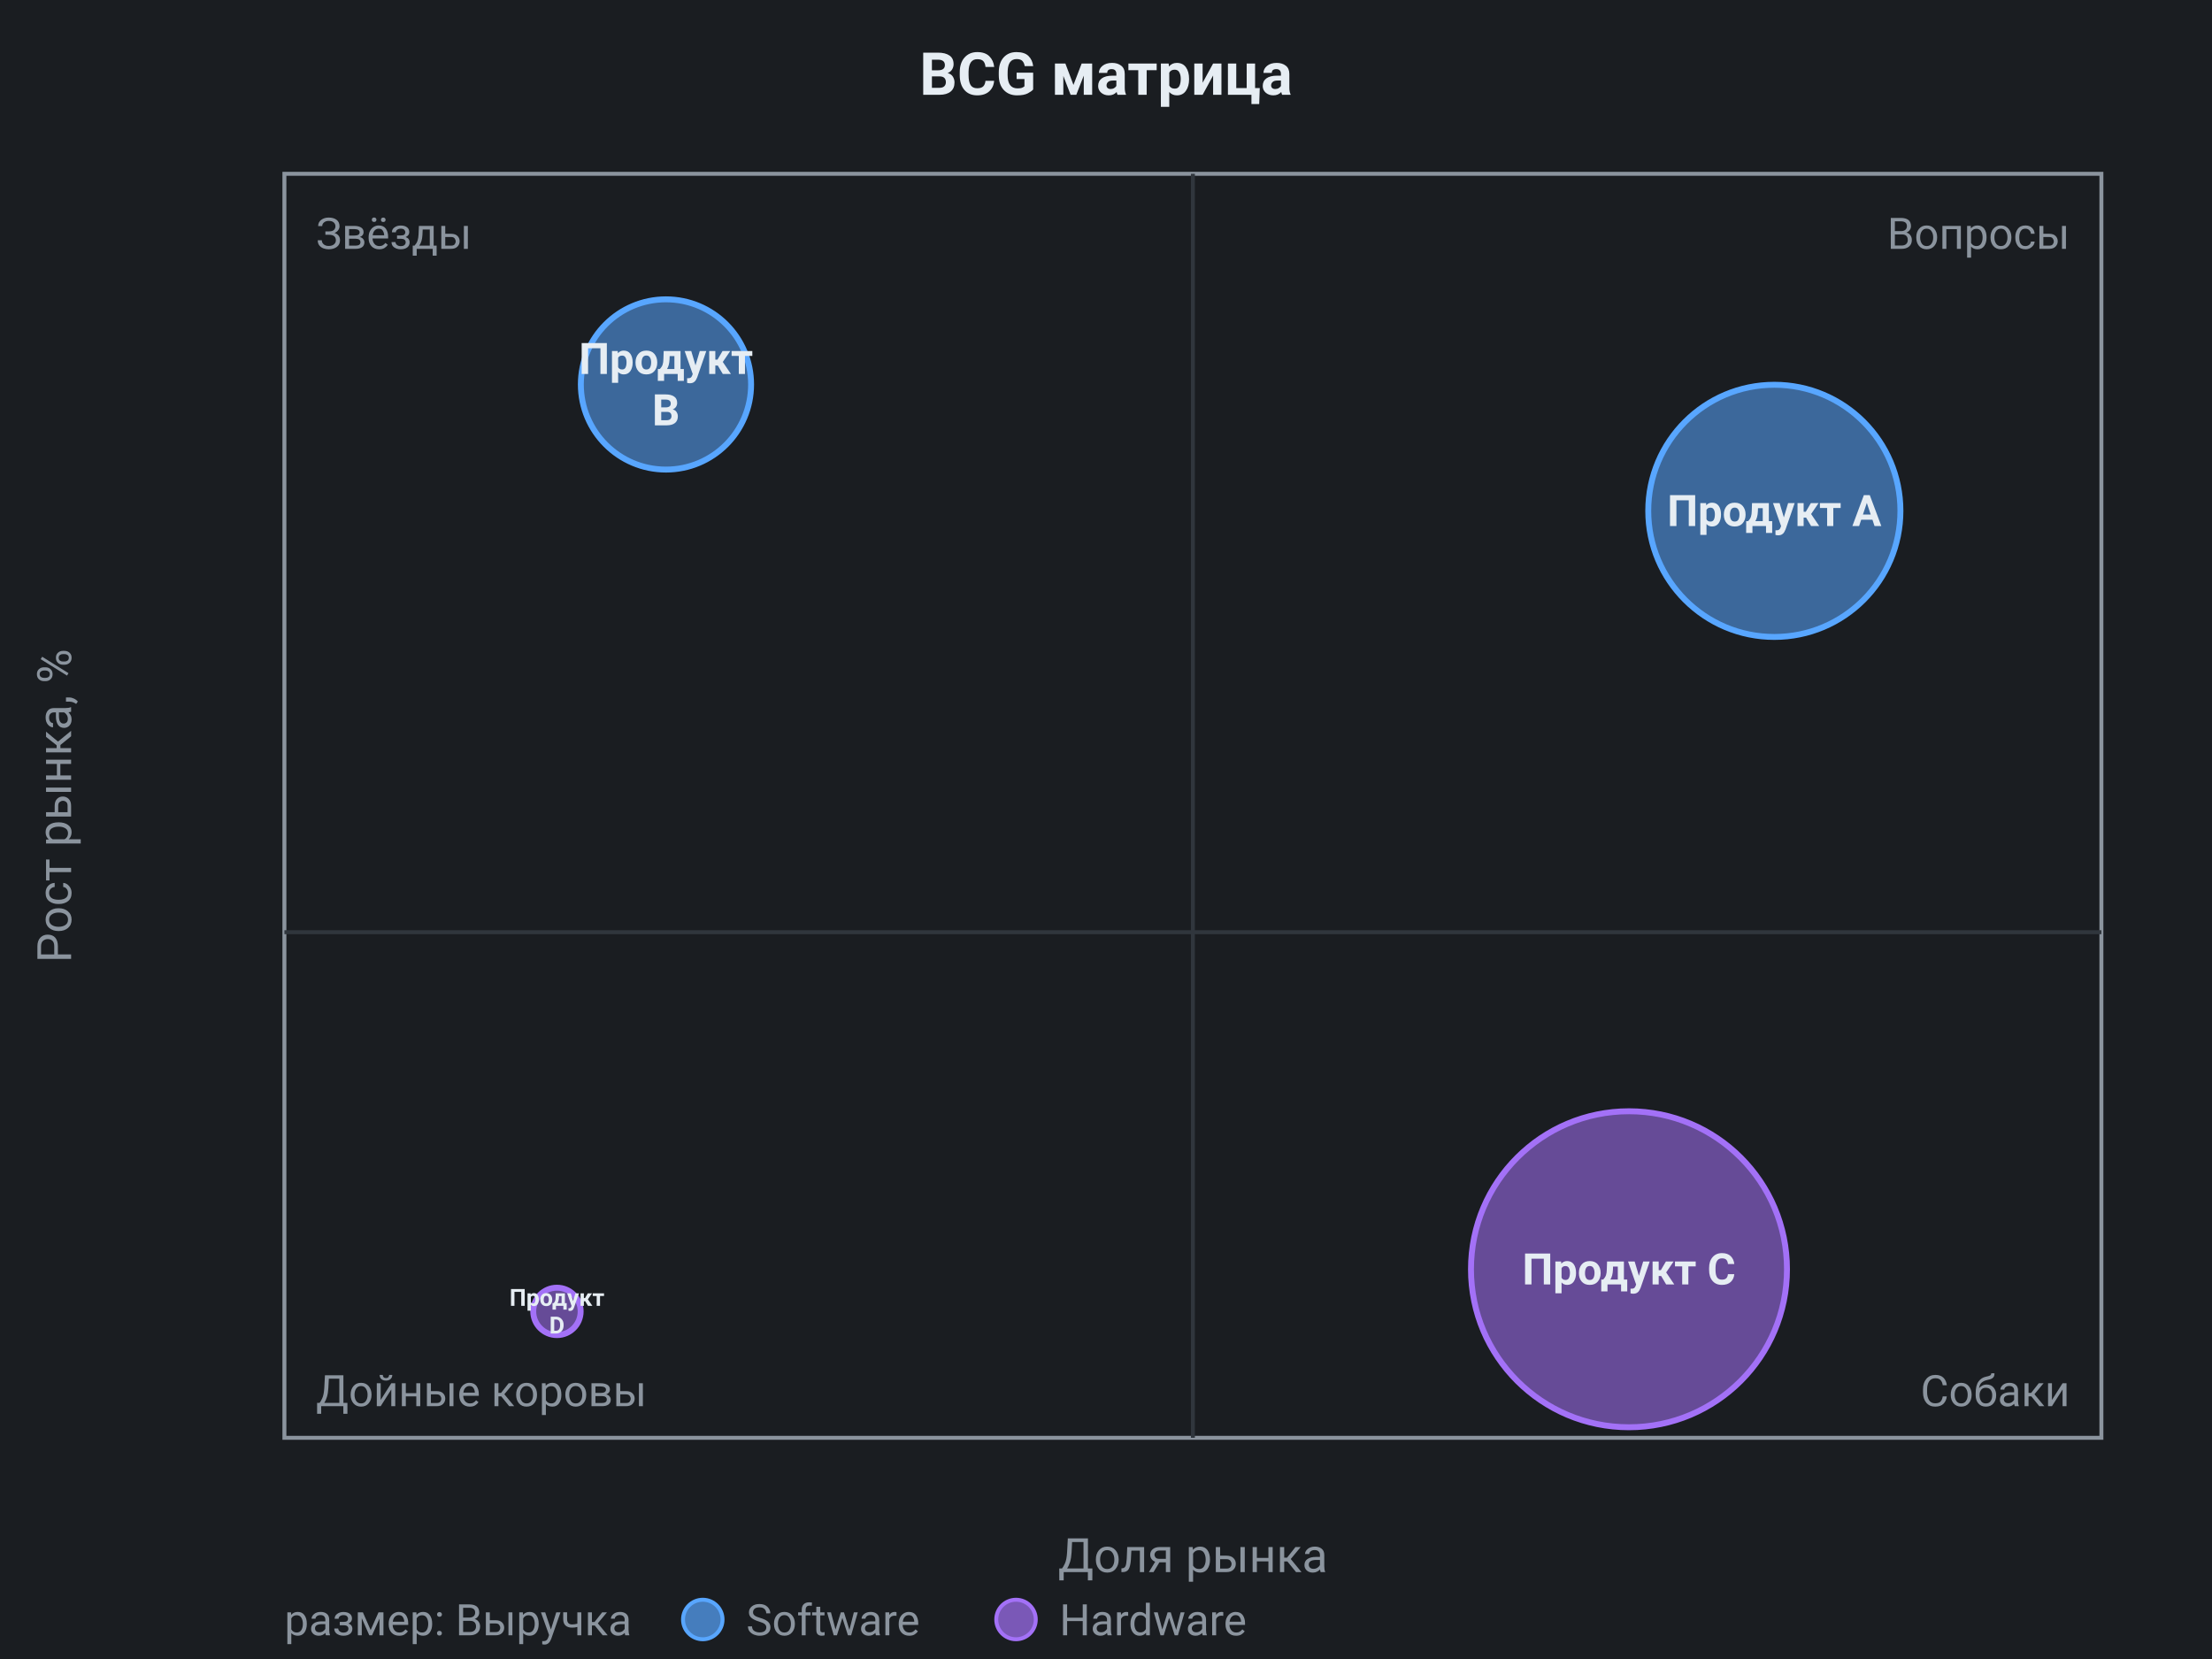
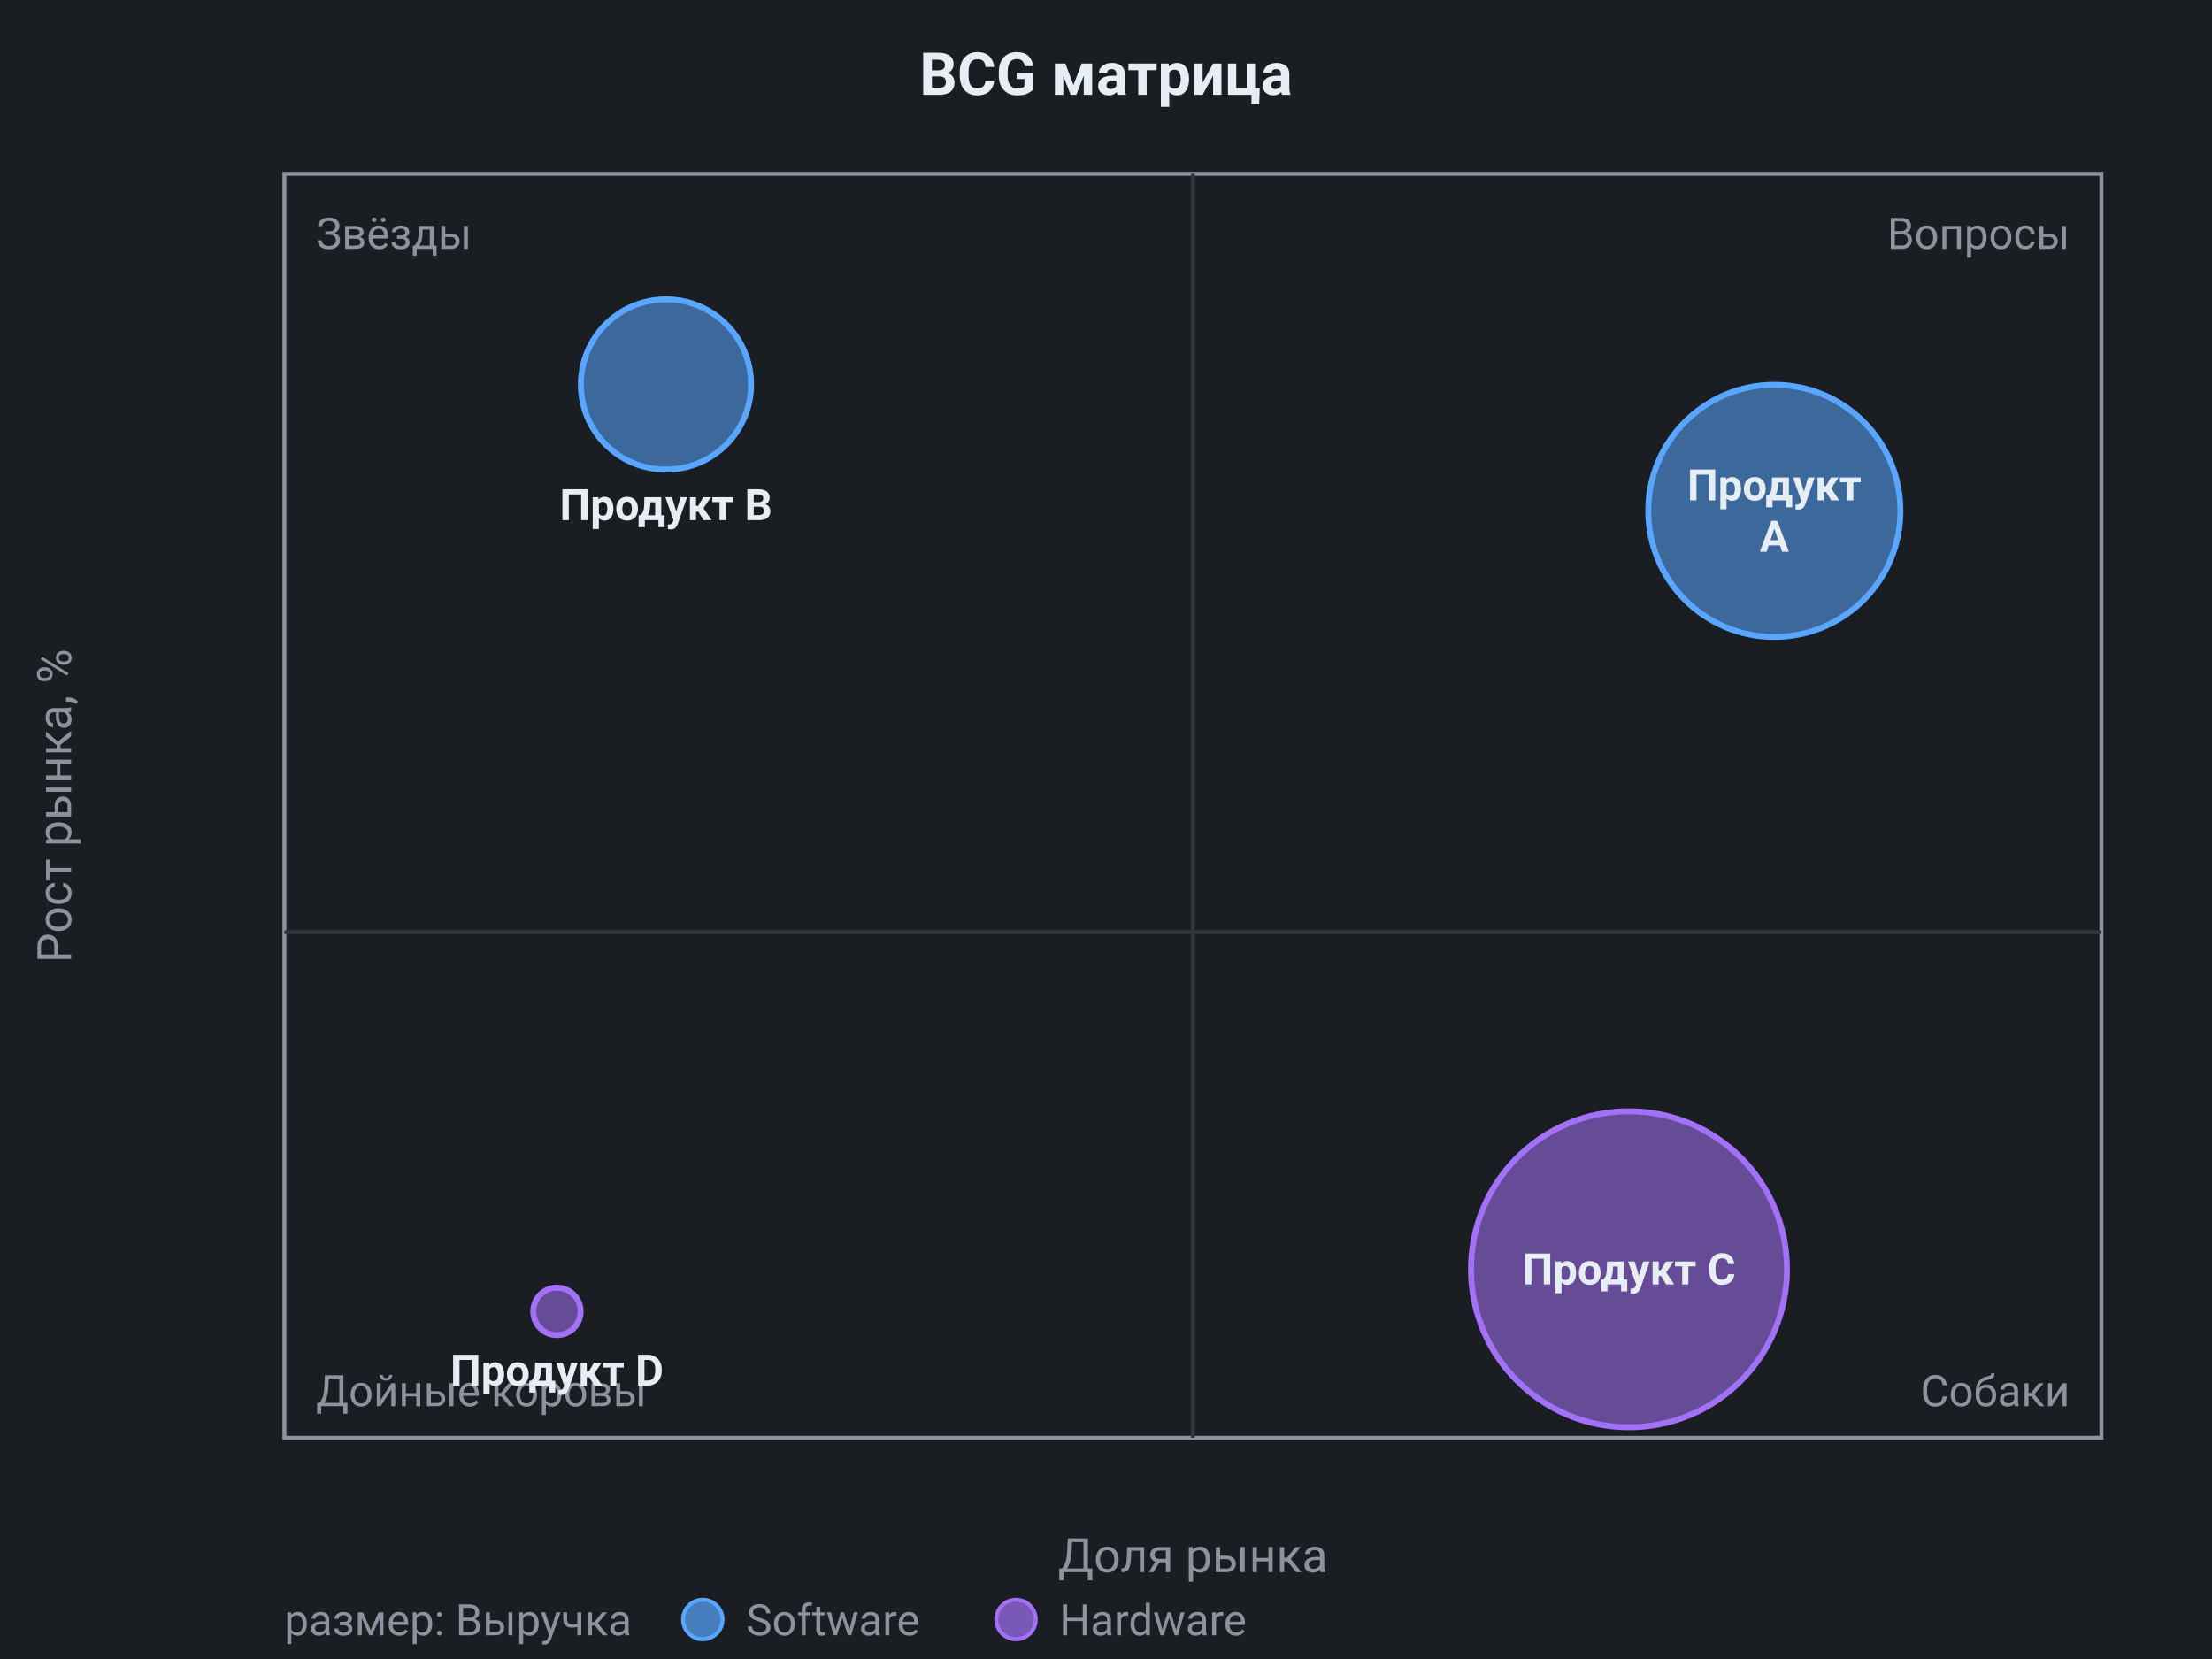
<svg xmlns="http://www.w3.org/2000/svg" viewBox="0 0 560 420" width="560" height="420" role="img" font-family="system-ui, -apple-system, &quot;Segoe UI&quot;, Roboto, sans-serif">
  <rect data-bg="canvas" x="0" y="0" width="560" height="420" fill="#1a1d21" />
  <text x="280" y="24" fill="#e6edf3" font-size="15" text-anchor="middle" font-weight="600">BCG матрица</text>
  <rect x="72" y="44" width="460" height="320" fill="none" stroke="#8b949e" stroke-width="1" />
  <line x1="302" y1="44" x2="302" y2="364" stroke="#30363d" stroke-width="1" />
  <line x1="72" y1="236" x2="532" y2="236" stroke="#30363d" stroke-width="1" />
  <text x="80" y="63" fill="#8b949e" font-size="11" text-anchor="start">Звёзды</text>
  <text x="524" y="63" fill="#8b949e" font-size="11" text-anchor="end">Вопросы</text>
  <text x="80" y="356" fill="#8b949e" font-size="11" text-anchor="start">Дойные коровы</text>
  <text x="524" y="356" fill="#8b949e" font-size="11" text-anchor="end">Собаки</text>
  <text x="302" y="398" fill="#8b949e" font-size="12" text-anchor="middle">Доля рынка</text>
  <text x="18" y="204" fill="#8b949e" font-size="12" text-anchor="middle" transform="rotate(-90 18 204)">Рост рынка, %</text>
  <circle cx="412.4" cy="321.33" r="40" fill="#a371f7" fill-opacity="0.55" stroke="#a371f7" stroke-width="1.5" />
  <text x="412.4" y="325.18" fill="#e6edf3" font-size="11" text-anchor="middle" font-weight="600">Продукт C</text>
  <circle cx="449.2" cy="129.33" r="31.92" fill="#58a6ff" fill-opacity="0.55" stroke="#58a6ff" stroke-width="1.5" />
-   <text x="449.2" y="133.18" fill="#e6edf3" font-size="11" text-anchor="middle" font-weight="600">Продукт A</text>
+   <text x="449.2" y="126.68" fill="#e6edf3" font-size="11" text-anchor="middle" font-weight="600">Продукт</text>
+   <text x="449.2" y="139.68" fill="#e6edf3" font-size="11" text-anchor="middle" font-weight="600">A</text>
  <circle cx="168.6" cy="97.33" r="21.55" fill="#58a6ff" fill-opacity="0.55" stroke="#58a6ff" stroke-width="1.5" />
-   <text x="168.6" y="94.68" fill="#e6edf3" font-size="11" text-anchor="middle" font-weight="600">Продукт</text>
-   <text x="168.6" y="107.68" fill="#e6edf3" font-size="11" text-anchor="middle" font-weight="600">B</text>
+   <text x="168.6" y="131.69" fill="#e6edf3" font-size="11" text-anchor="middle" font-weight="600">Продукт B</text>
  <circle cx="141" cy="332" r="6" fill="#a371f7" fill-opacity="0.55" stroke="#a371f7" stroke-width="1.5" />
-   <text x="141" y="330.6" fill="#e6edf3" font-size="6" text-anchor="middle" font-weight="600">Продукт</text>
-   <text x="141" y="337.6" fill="#e6edf3" font-size="6" text-anchor="middle" font-weight="600">D</text>
+   <text x="141" y="350.8" fill="#e6edf3" font-size="11" text-anchor="middle" font-weight="600">Продукт D</text>
  <text x="72" y="414" fill="#8b949e" font-size="11" text-anchor="start">размер: Выручка</text>
  <circle cx="177.92" cy="410" r="5" fill="#58a6ff" fill-opacity="0.7" stroke="#58a6ff" />
  <text x="188.92" y="414" fill="#8b949e" font-size="11" text-anchor="start">Software</text>
  <circle cx="257.22" cy="410" r="5" fill="#a371f7" fill-opacity="0.7" stroke="#a371f7" />
  <text x="268.22" y="414" fill="#8b949e" font-size="11" text-anchor="start">Hardware</text>
</svg>
